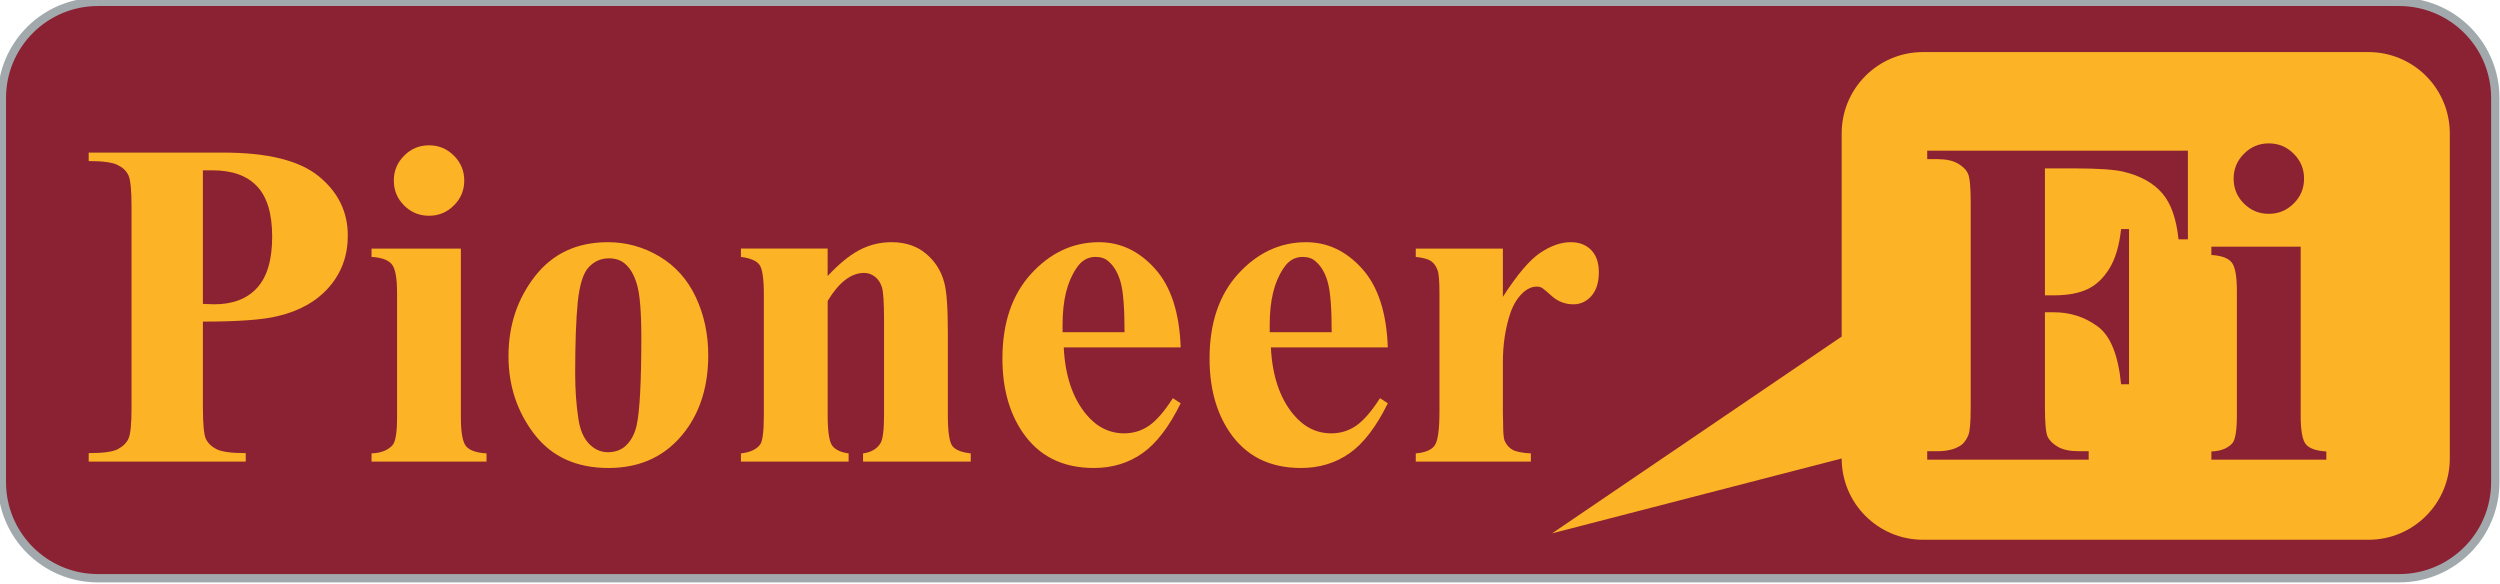
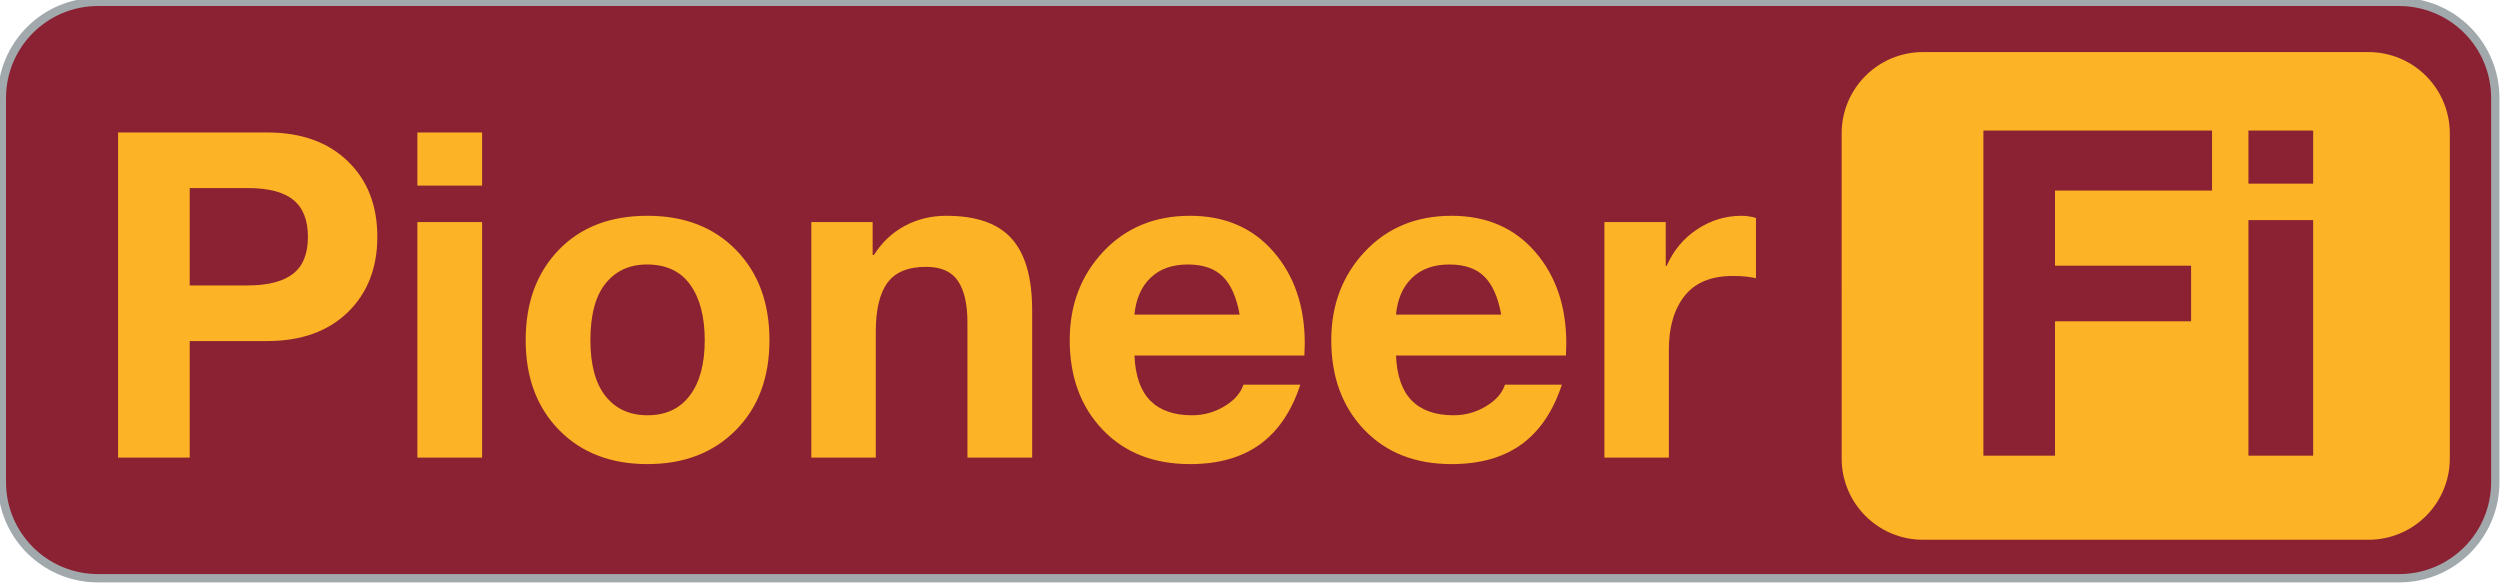
<svg xmlns="http://www.w3.org/2000/svg" version="1.1" viewBox="0.0 0.0 300.0 70.0" fill="none" stroke="none" stroke-linecap="square" stroke-miterlimit="10">
  <clipPath id="p.0">
    <path d="m0 0l300.0 0l0 70.0l-300.0 0l0 -70.0z" clip-rule="nonzero" />
  </clipPath>
  <g clip-path="url(#p.0)">
    <path fill="#000000" fill-opacity="0.0" d="m0 0l300.0 0l0 70.0l-300.0 0z" fill-rule="evenodd" />
-     <path fill="#8b2233" d="m0.223 11.751l0 0c0 -6.367 5.161 -11.528 11.528 -11.528l276.157 0c3.057 0 5.99 1.215 8.151 3.376c2.162 2.162 3.376 5.094 3.376 8.151l0 46.11c0 6.367 -5.161 11.528 -11.528 11.528l-276.157 0c-6.367 0 -11.528 -5.161 -11.528 -11.528z" fill-rule="evenodd" />
-     <path stroke="#a2a9ad" stroke-width="1.0" stroke-linejoin="round" stroke-linecap="butt" d="m0.223 11.751l0 0c0 -6.367 5.161 -11.528 11.528 -11.528l276.157 0c3.057 0 5.99 1.215 8.151 3.376c2.162 2.162 3.376 5.094 3.376 8.151l0 46.11c0 6.367 -5.161 11.528 -11.528 11.528l-276.157 0c-6.367 0 -11.528 -5.161 -11.528 -11.528z" fill-rule="evenodd" />
-     <path fill="#000000" fill-opacity="0.0" d="m0.223 0.223l215.024 0l0 70.016l-215.024 0z" fill-rule="evenodd" />
-     <path fill="#fcb426" d="m24.348 38.594l0 10.281q0 3.016 0.359 3.797q0.375 0.781 1.312 1.25q0.953 0.453 3.469 0.453l0 1.016l-18.844 0l0 -1.016q2.578 0 3.484 -0.469q0.922 -0.484 1.281 -1.25q0.375 -0.766 0.375 -3.781l0 -24.063q0 -3.0 -0.375 -3.781q-0.359 -0.781 -1.297 -1.234q-0.922 -0.469 -3.469 -0.469l0 -1.016l16.156 0q7.984 0 11.453 2.844q3.484 2.844 3.484 7.109q0 3.609 -2.25 6.188q-2.234 2.562 -6.172 3.484q-2.656 0.656 -8.969 0.656zm0 -18.156l0 16.031q0.906 0.047 1.359 0.047q3.344 0 5.141 -1.969q1.813 -1.984 1.813 -6.141q0 -4.141 -1.813 -6.047q-1.797 -1.922 -5.375 -1.922l-1.125 0zm27.129 -3.0q1.766 0 3.0 1.25q1.234 1.234 1.234 2.984q0 1.75 -1.25 2.984q-1.234 1.234 -2.984 1.234q-1.75 0 -2.984 -1.234q-1.234 -1.234 -1.234 -2.984q0 -1.75 1.234 -2.984q1.234 -1.25 2.984 -1.25zm3.828 12.391l0 20.25q0 2.719 0.625 3.469q0.625 0.75 2.453 0.859l0 0.984l-13.797 0l0 -0.984q1.688 -0.062 2.516 -0.984q0.547 -0.625 0.547 -3.344l0 -14.922q0 -2.703 -0.641 -3.453q-0.625 -0.766 -2.422 -0.875l0 -1.0l10.719 0zm17.637 -0.766q3.328 0 6.203 1.719q2.875 1.719 4.359 4.891q1.484 3.172 1.484 6.953q0 5.438 -2.75 9.094q-3.344 4.438 -9.219 4.438q-5.766 0 -8.891 -4.047q-3.109 -4.047 -3.109 -9.375q0 -5.5 3.172 -9.578q3.188 -4.094 8.75 -4.094zm0.109 1.938q-1.406 0 -2.406 1.063q-0.984 1.047 -1.312 4.156q-0.312 3.094 -0.312 8.609q0 2.938 0.391 5.469q0.297 1.953 1.281 2.969q0.984 1.0 2.25 1.0q1.219 0 2.047 -0.688q1.062 -0.922 1.422 -2.594q0.547 -2.594 0.547 -10.5q0 -4.641 -0.531 -6.375q-0.516 -1.75 -1.516 -2.531q-0.719 -0.578 -1.859 -0.578zm26.266 -1.172l0 3.297q1.969 -2.125 3.766 -3.094q1.812 -0.969 3.891 -0.969q2.5 0 4.141 1.375q1.641 1.375 2.188 3.438q0.438 1.547 0.438 5.984l0 9.953q0 2.953 0.531 3.688q0.531 0.719 2.219 0.906l0 0.984l-12.922 0l0 -0.984q1.438 -0.188 2.078 -1.203q0.438 -0.688 0.438 -3.391l0 -11.375q0 -3.141 -0.25 -3.953q-0.25 -0.828 -0.844 -1.281q-0.578 -0.453 -1.297 -0.453q-2.344 0 -4.375 3.359l0 13.703q0 2.875 0.531 3.641q0.547 0.766 1.984 0.953l0 0.984l-12.922 0l0 -0.984q1.609 -0.172 2.297 -1.047q0.453 -0.594 0.453 -3.547l0 -14.438q0 -2.906 -0.531 -3.609q-0.531 -0.719 -2.219 -0.938l0 -1.0l10.406 0zm42.363 11.859l-14.031 0q0.25 5.094 2.703 8.047q1.891 2.266 4.547 2.266q1.641 0 2.969 -0.906q1.344 -0.922 2.875 -3.312l0.938 0.609q-2.078 4.234 -4.594 6.0q-2.516 1.766 -5.828 1.766q-5.688 0 -8.609 -4.375q-2.359 -3.531 -2.359 -8.75q0 -6.406 3.453 -10.188q3.469 -3.781 8.125 -3.781q3.875 0 6.734 3.188q2.859 3.172 3.078 9.438zm-6.734 -1.828q0 -4.406 -0.484 -6.047q-0.469 -1.641 -1.484 -2.484q-0.562 -0.5 -1.531 -0.5q-1.422 0 -2.312 1.406q-1.625 2.422 -1.625 6.672l0 0.953l7.438 0zm31.59 1.828l-14.031 0q0.25 5.094 2.703 8.047q1.891 2.266 4.547 2.266q1.641 0 2.969 -0.906q1.344 -0.922 2.875 -3.312l0.938 0.609q-2.078 4.234 -4.594 6.0q-2.516 1.766 -5.828 1.766q-5.688 0 -8.609 -4.375q-2.359 -3.531 -2.359 -8.75q0 -6.406 3.453 -10.188q3.469 -3.781 8.125 -3.781q3.875 0 6.734 3.188q2.859 3.172 3.078 9.438zm-6.734 -1.828q0 -4.406 -0.484 -6.047q-0.469 -1.641 -1.484 -2.484q-0.562 -0.5 -1.531 -0.5q-1.422 0 -2.312 1.406q-1.625 2.422 -1.625 6.672l0 0.953l7.438 0zm20.543 -10.031l0 5.797q2.547 -3.969 4.453 -5.266q1.922 -1.297 3.688 -1.297q1.531 0 2.453 0.938q0.922 0.938 0.922 2.672q0 1.828 -0.891 2.844q-0.891 1.0 -2.156 1.0q-1.438 0 -2.516 -0.922q-1.062 -0.938 -1.25 -1.047q-0.281 -0.156 -0.625 -0.156q-0.797 0 -1.516 0.594q-1.109 0.938 -1.688 2.656q-0.875 2.656 -0.875 5.859l0 5.875l0.031 1.531q0 1.562 0.188 2.0q0.328 0.734 0.969 1.078q0.641 0.344 2.172 0.422l0 0.984l-13.812 0l0 -0.984q1.672 -0.141 2.25 -0.922q0.594 -0.781 0.594 -4.109l0 -14.141q0 -2.188 -0.219 -2.781q-0.266 -0.766 -0.797 -1.125q-0.516 -0.359 -1.828 -0.5l0 -1.0l10.453 0z" fill-rule="nonzero" />
-     <path fill="#fcb426" d="m221.0 16.003l0 0c0 -5.387 4.367 -9.753 9.753 -9.753l2.409 0l0 0l18.244 0l32.816 0c2.587 0 5.068 1.028 6.897 2.857c1.829 1.829 2.857 4.31 2.857 6.897l0 24.383l0 0l0 14.63l0 0c0 5.387 -4.367 9.753 -9.753 9.753l-32.816 0l-18.244 0l0 0l-2.409 0l0 0c-5.387 0 -9.753 -4.367 -9.753 -9.753l0 0l-34.751 8.984l34.751 -23.614z" fill-rule="evenodd" />
+     <path fill="#8b2233" d="m0.223 11.751l0 0c0 -6.367 5.161 -11.528 11.528 -11.528l276.157 0c3.057  0 5.99 1.215 8.151 3.376c2.162 2.162 3.376 5.094 3.376 8.151l0 46.11c0 6.367  -5.161 11.528 -11.528 11.528l-276.157 0c-6.367 0 -11.528 -5.161 -11.528 -11.528z" fill-rule="evenodd" />
+     <path stroke="#a2a9ad" stroke-width="1.0" stroke-linejoin="round" stroke-linecap="butt" d="m0.223 11.751l0 0c0 -6.367  5.161 -11.528 11.528 -11.528l276.157 0c3.057 0 5.99 1.215 8.151 3.376c2.162 2.162 3.376  5.094 3.376 8.151l0 46.11c0 6.367 -5.161 11.528 -11.528 11.528l-276.157 0c-6.367 0 -11.528  -5.161 -11.528 -11.528z" fill-rule="evenodd" />
+     <path fill="#000000" fill-opacity="0.0" d="m0.223 0.223l220.787  0l0 70.016l-220.787 0z" fill-rule="evenodd" />
+     <path fill="#fcb426" d="m32.045 15.895q6.109 0 9.672 3.438q3.562  3.422 3.562 9.078q0 5.625 -3.562 9.078q-3.562 3.438 -9.672 3.438l-9.281 0l0 13.984l-8.594 0l0  -39.016l17.875 0zm-2.375 18.359q3.688 0 5.484 -1.391q1.797 -1.391 1.797 -4.453q0 -2.984  -1.734 -4.406q-1.734 -1.438 -5.516 -1.438l-6.938 0l0 11.688l6.906 0zm28.181 -18.359l0 6.375l-7.766  0l0 -6.375l7.766 0zm0 10.75l0 28.266l-7.766 0l0 -28.266l7.766 0zm19.841 -0.75q6.641 0 10.641 4.109q4.0  4.094 4.0 10.813q0 6.75 -4.047 10.812q-4.031 4.062 -10.594 4.062q-6.578 0 -10.594 -4.078q-4.016 -4.094  -4.016 -10.797q0 -6.703 3.953 -10.813q3.953 -4.109 10.656 -4.109zm-6.844 14.922q0 4.453 1.828  6.734q1.828 2.281 5.016 2.281q3.297 0 5.078 -2.359q1.797 -2.359 1.797 -6.656q0 -4.219 -1.734  -6.641q-1.734 -2.438 -5.203 -2.438q-3.125 0 -4.953 2.266q-1.828 2.25 -1.828 6.812zm42.699 -14.922q5.422  0 7.859 2.75q2.453 2.734 2.453 8.594l0 17.672l-7.766 0l0 -16.203q0 -3.312 -1.141 -5.0q-1.141 -1.688  -3.828 -1.688q-3.234 0 -4.641 1.922q-1.391 1.906 -1.391 5.891l0 15.078l-7.734 0l0 -28.266l7.359 0l0  3.953l0.156 0q1.422 -2.266 3.688 -3.484q2.266 -1.219 4.984 -1.219zm29.258 0q6.266 0 10.016 4.312q3.75  4.313 3.75 11.016l-0.047 1.438l-20.391 0q0.156 3.656 1.906 5.422q1.75 1.75 5.0 1.75q2.109 0 3.891 -1.078q1.797  -1.078 2.281 -2.594l6.828 0q-1.578 4.797 -4.859 7.172q-3.281 2.359 -8.375 2.359q-6.547 0 -10.5  -4.141q-3.938 -4.141 -3.938 -10.734q0 -6.328 4.031 -10.625q4.047 -4.297 10.406 -4.297zm-6.672  11.859l12.625 0q-0.562 -3.125 -2.016 -4.562q-1.453 -1.453 -4.203 -1.453q-2.828 0 -4.484 1.609q-1.656  1.594 -1.922 4.406zm38.057 -11.859q6.266 0 10.016 4.312q3.75 4.313 3.75 11.016l-0.047 1.438l-20.391  0q0.156 3.656 1.906 5.422q1.75 1.75 5.0 1.75q2.109 0 3.891 -1.078q1.797 -1.078 2.281 -2.594l6.828  0q-1.578 4.797 -4.859 7.172q-3.281 2.359 -8.375 2.359q-6.547 0 -10.5 -4.141q-3.938 -4.141 -3.938  -10.734q0 -6.328 4.031 -10.625q4.047 -4.297 10.406 -4.297zm-6.672 11.859l12.625 0q-0.562 -3.125 -2.016  -4.562q-1.453 -1.453 -4.203 -1.453q-2.828 0 -4.484 1.609q-1.656 1.594 -1.922 4.406zm41.463  -11.859q0.516 0 0.938 0.078q0.438 0.062 0.797 0.188l0 7.219q-0.656 -0.141 -1.297 -0.203q-0.625 -0.062  -1.469 -0.062q-3.922 0 -5.812 2.406q-1.875 2.391 -1.875 6.422l0 12.969l-7.734 0l0 -28.266l7.359  0l0 5.266l0.109 0q1.219 -2.781 3.656 -4.391q2.453 -1.625 5.328 -1.625z" fill-rule="nonzero" />
+     <path fill="#fcb426" d="m221.0 16.003l0 0c0 -5.387 4.367 -9.753 9.753 -9.753l53.469 0c2.587 0 5.068  1.028 6.897 2.857c1.829 1.829 2.857 4.31 2.857 6.897l0 39.013c0 5.387 -4.367 9.753  -9.753 9.753l-53.469 0l0 0c-5.387 0 -9.753 -4.367 -9.753 -9.753z" fill-rule="evenodd" />
    <path fill="#000000" fill-opacity="0.0" d="m221.0 -0.008l72.976 0l0 70.016l-72.976 0z" fill-rule="evenodd" />
-     <path fill="#8b2233" d="m245.391 20.207l0 15.234l1.078 0q2.453 0 4.016 -0.734q1.562 -0.734 2.641 -2.484q1.078 -1.75 1.406 -4.734l0.953 0l0 18.625l-0.953 0q-0.516 -5.281 -2.828 -6.953q-2.312 -1.688 -5.234 -1.688l-1.078 0l0 11.344q0 2.844 0.312 3.562q0.328 0.703 1.234 1.234q0.922 0.531 2.484 0.531l1.219 0l0 1.016l-19.375 0l0 -1.016l1.219 0q1.625 0 2.609 -0.578q0.703 -0.375 1.094 -1.312q0.297 -0.656 0.297 -3.438l0 -24.391q0 -2.844 -0.312 -3.547q-0.297 -0.719 -1.219 -1.25q-0.906 -0.531 -2.469 -0.531l-1.219 0l0 -1.016l31.281 0l0 10.641l-1.125 0q-0.391 -3.75 -1.969 -5.547q-1.562 -1.812 -4.547 -2.547q-1.641 -0.422 -6.062 -0.422l-3.453 0zm26.863 -3.0q1.766 0 3.0 1.25q1.234 1.234 1.234 2.984q0 1.75 -1.25 2.984q-1.234 1.234 -2.984 1.234q-1.75 0 -2.984 -1.234q-1.234 -1.234 -1.234 -2.984q0 -1.75 1.234 -2.984q1.234 -1.25 2.984 -1.25zm3.828 12.391l0 20.25q0 2.719 0.625 3.469q0.625 0.75 2.453 0.859l0 0.984l-13.797 0l0 -0.984q1.688 -0.062 2.516 -0.984q0.547 -0.625 0.547 -3.344l0 -14.922q0 -2.703 -0.641 -3.453q-0.625 -0.766 -2.422 -0.875l0 -1.0l10.719 0z" fill-rule="nonzero" />
+     <path fill="#8b2233" d="m265.446 15.664l0 7.203l-18.844 0l0 9.016l16.328 0l0 6.672l-16.328 0l0 16.125l-8.594  0l0 -39.016l27.438 0zm12.133 0l0 6.375l-7.766 0l0 -6.375l7.766 0zm0 10.75l0 28.266l-7.766 0l0  -28.266l7.766 0z" fill-rule="nonzero" />
  </g>
</svg>
